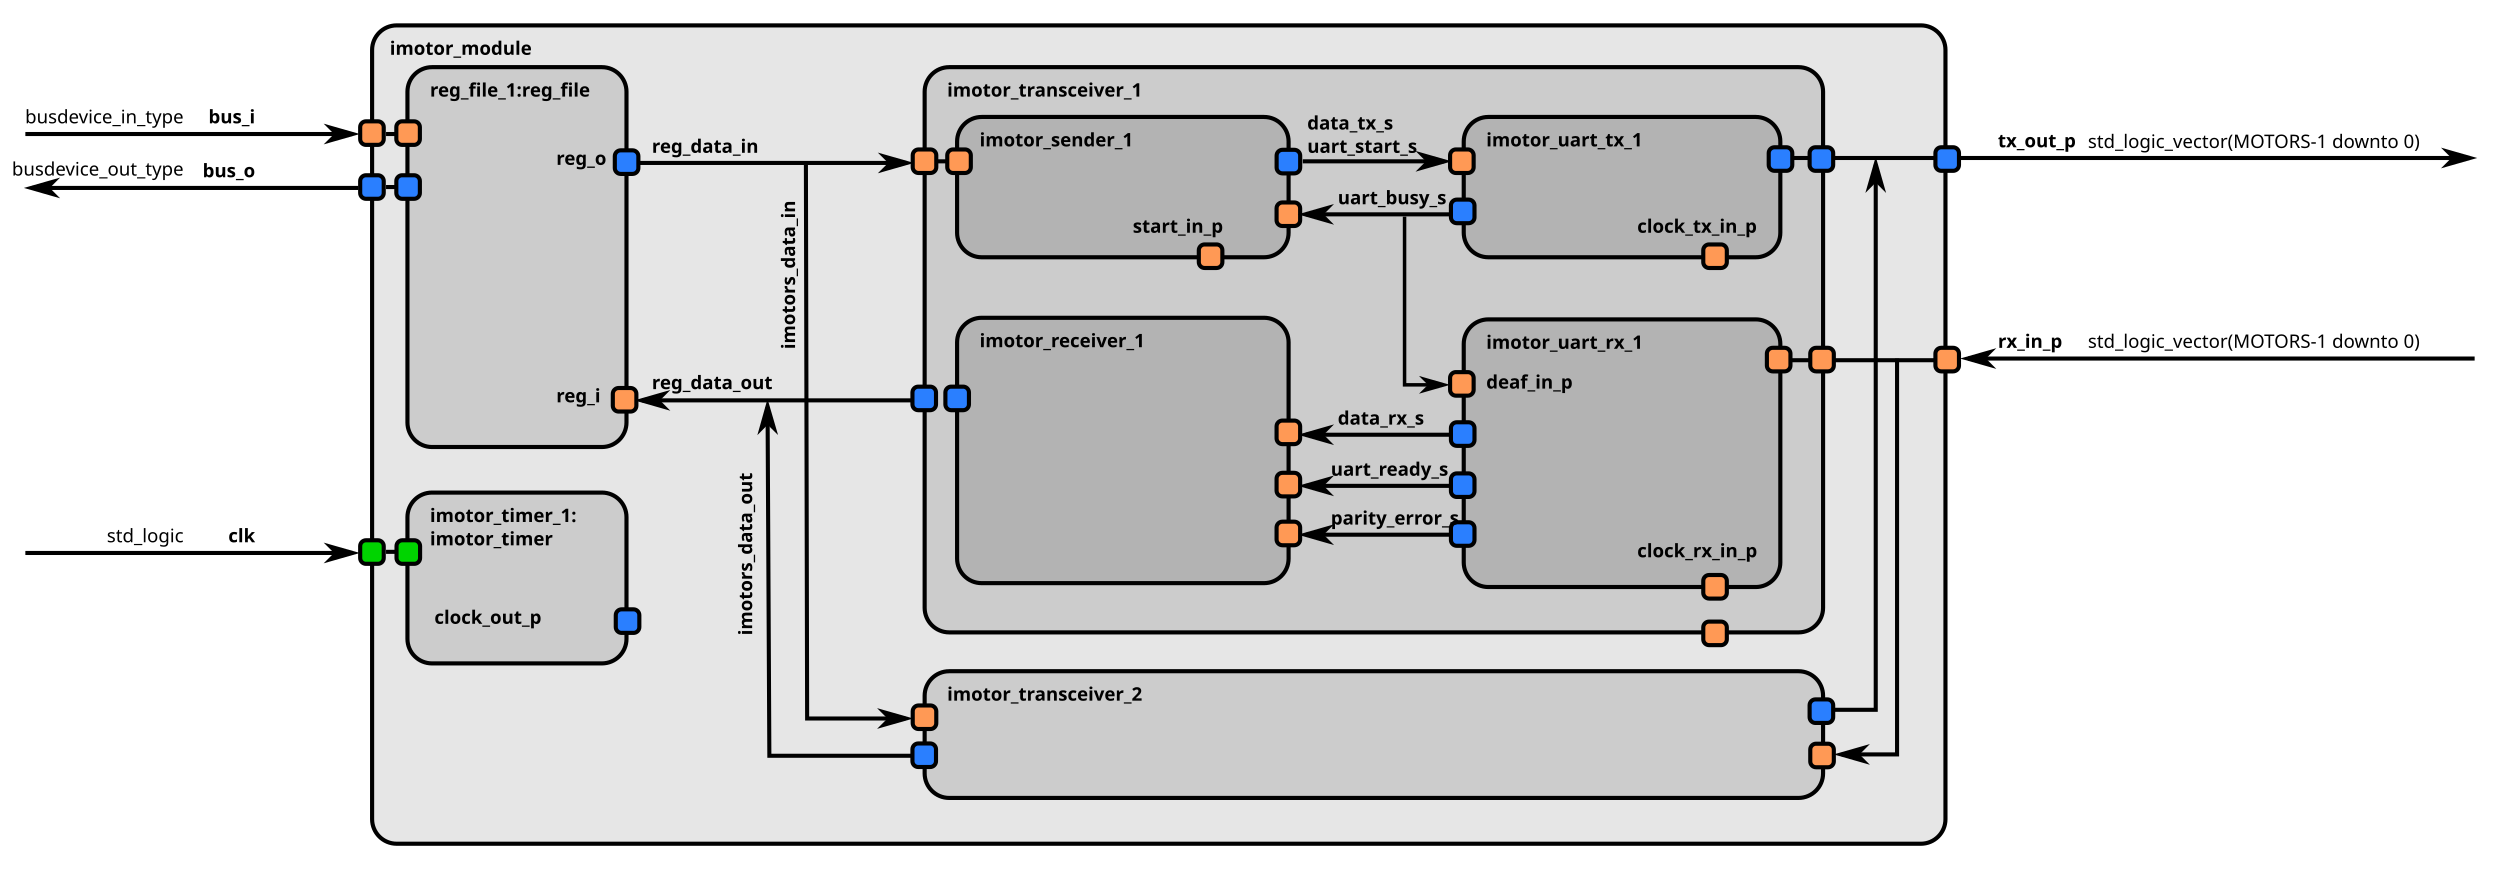
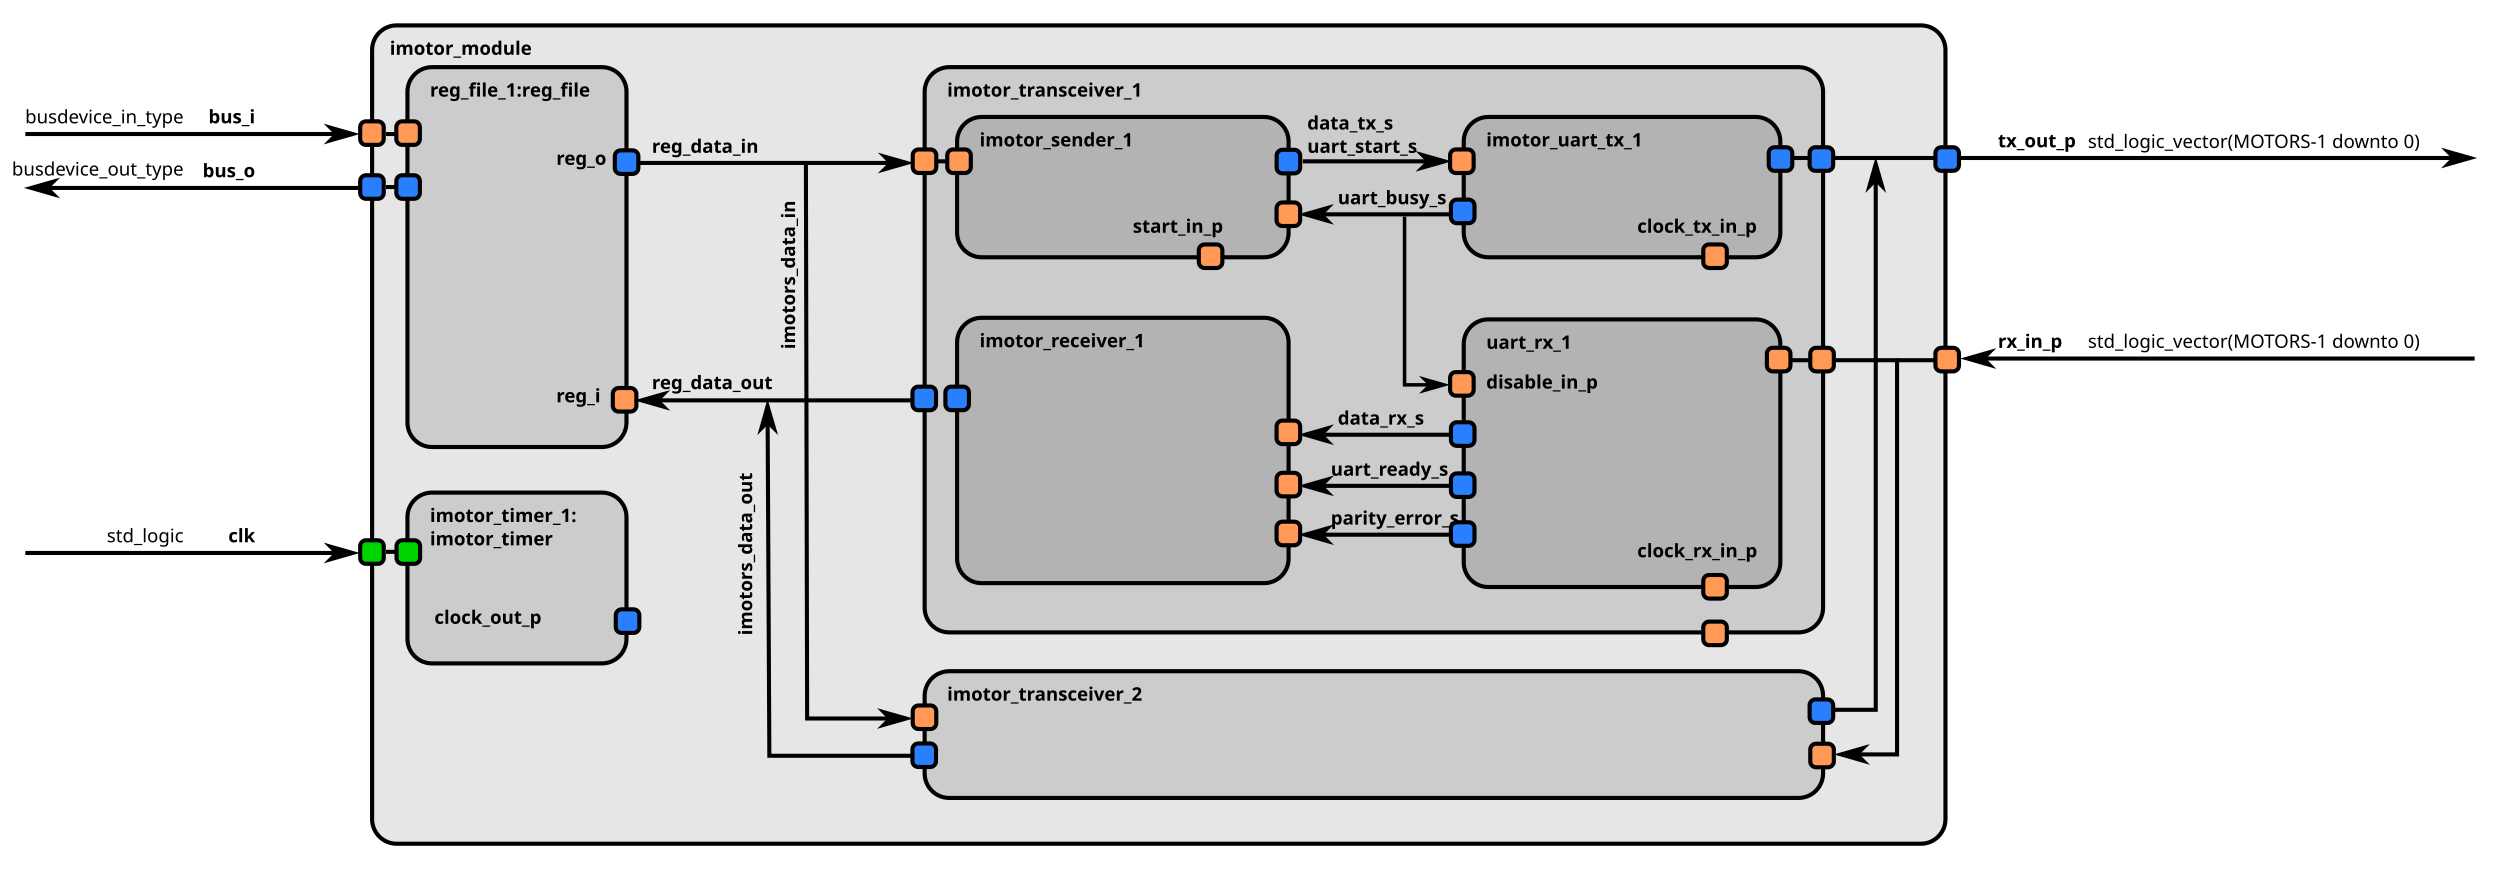
<svg xmlns="http://www.w3.org/2000/svg" width="2144.052" height="745.381" id="svg2" version="1.1">
  <defs id="defs4">
    <marker orient="auto" refY="0" refX="0" id="Arrow1Mstart" style="overflow:visible">
      <path id="path3955" d="M 0,0 5,-5 -12.5,0 5,5 0,0 z" style="fill-rule:evenodd;stroke:#000000;stroke-width:1pt" transform="matrix(0.4,0,0,0.4,4,0)" />
    </marker>
    <marker orient="auto" refY="0" refX="0" id="Arrow1Mend" style="overflow:visible">
      <path id="path3958" d="M 0,0 5,-5 -12.5,0 5,5 0,0 z" style="fill-rule:evenodd;stroke:#000000;stroke-width:1pt" transform="matrix(-0.4,0,0,-0.4,-4,0)" />
    </marker>
  </defs>
  <g id="layer1" transform="translate(291.8439,-6.295844)">
    <rect style="fill:#e6e6e6;fill-opacity:1;stroke:#000000;stroke-width:3.543;stroke-linecap:round;stroke-linejoin:round;stroke-miterlimit:4;stroke-dasharray:none;stroke-dashoffset:0" id="rect2985" width="1349.35" height="701.837" x="27.274" y="28.067" rx="21.071" ry="21.071" />
    <text xml:space="preserve" style="font-size:40px;font-style:normal;font-weight:normal;line-height:125%;letter-spacing:0px;word-spacing:0px;fill:#000000;fill-opacity:1;stroke:none;font-family:Sans" x="42.426" y="53.321" id="text2987">
      <tspan id="tspan2989" x="42.426" y="53.321" style="font-size:16px;font-style:normal;font-variant:normal;font-weight:bold;font-stretch:normal;font-family:Ubuntu;-inkscape-font-specification:Ubuntu Bold">imotor_module</tspan>
    </text>
    <rect style="fill:#ff9955;fill-opacity:1;stroke:#000000;stroke-width:3.543;stroke-linecap:round;stroke-linejoin:round;stroke-miterlimit:4;stroke-dasharray:none;stroke-dashoffset:0" id="rect2991" width="20.203" height="20.203" x="17.046" y="110.35" rx="5" ry="5" />
    <rect ry="5" rx="5" y="156.59" x="17.046" height="20.203" width="20.203" id="rect2993" style="fill:#2a7fff;fill-opacity:1;stroke:#000000;stroke-width:3.543;stroke-linecap:round;stroke-linejoin:round;stroke-miterlimit:4;stroke-dasharray:none;stroke-dashoffset:0" />
    <path style="fill:none;stroke:#000000;stroke-width:3.5;stroke-linecap:butt;stroke-linejoin:miter;stroke-miterlimit:4;stroke-opacity:1;stroke-dasharray:none;marker-start:none;marker-end:url(#Arrow1Mend)" d="m -270.094,121.234 280.026,0" id="path2995" />
    <path id="path4389" d="m 15.555,167.475 -280.026,0" style="fill:none;stroke:#000000;stroke-width:3.5;stroke-linecap:butt;stroke-linejoin:miter;stroke-miterlimit:4;stroke-opacity:1;stroke-dasharray:none;marker-start:none;marker-end:url(#Arrow1Mend)" />
    <text id="text4391" y="112.058" x="-21.01" style="font-size:40px;font-style:normal;font-weight:normal;text-align:end;line-height:125%;letter-spacing:0px;word-spacing:0px;text-anchor:end;fill:#000000;fill-opacity:1;stroke:none;font-family:Sans" xml:space="preserve">
      <tspan style="font-size:16px;font-style:normal;font-variant:normal;font-weight:bold;font-stretch:normal;text-align:end;text-anchor:end;font-family:Ubuntu;-inkscape-font-specification:Ubuntu Bold" y="112.058" x="-21.01" id="tspan4393">bus_i</tspan>
    </text>
    <text xml:space="preserve" style="font-size:40px;font-style:normal;font-weight:normal;text-align:end;line-height:125%;letter-spacing:0px;word-spacing:0px;text-anchor:end;fill:#000000;fill-opacity:1;stroke:none;font-family:Sans" x="-21.01" y="158.298" id="text4395">
      <tspan id="tspan4397" x="-21.01" y="158.298" style="font-size:16px;font-style:normal;font-variant:normal;font-weight:bold;font-stretch:normal;text-align:end;text-anchor:end;font-family:Ubuntu;-inkscape-font-specification:Ubuntu Bold">bus_o</tspan>
    </text>
    <rect ry="5" rx="5" y="304.586" x="1368.012" height="20.203" width="20.203" id="rect4422" style="fill:#ff9955;fill-opacity:1;stroke:#000000;stroke-width:3.543;stroke-linecap:round;stroke-linejoin:round;stroke-miterlimit:4;stroke-dasharray:none;stroke-dashoffset:0" />
    <path style="fill:none;stroke:#000000;stroke-width:3.5;stroke-linecap:butt;stroke-linejoin:miter;stroke-miterlimit:4;stroke-opacity:1;stroke-dasharray:none;marker-start:none;marker-end:url(#Arrow1Mend)" d="m 1830.459,313.789 -434.427,0" id="path4428" />
    <text xml:space="preserve" style="font-size:40px;font-style:normal;font-weight:normal;text-align:start;line-height:125%;letter-spacing:0px;word-spacing:0px;text-anchor:start;fill:#000000;fill-opacity:1;stroke:none;font-family:Sans" x="1421.61" y="132.617" id="text4430">
      <tspan id="tspan4432" x="1421.61" y="132.617" style="font-size:16px;font-style:normal;font-variant:normal;font-weight:bold;font-stretch:normal;text-align:start;text-anchor:start;font-family:Ubuntu;-inkscape-font-specification:Ubuntu Bold">tx_out_p</tspan>
    </text>
    <text id="text4438" y="304.612" x="1421.61" style="font-size:40px;font-style:normal;font-weight:normal;text-align:start;line-height:125%;letter-spacing:0px;word-spacing:0px;text-anchor:start;fill:#000000;fill-opacity:1;stroke:none;font-family:Sans" xml:space="preserve">
      <tspan style="font-size:16px;font-style:normal;font-variant:normal;font-weight:bold;font-stretch:normal;text-align:start;text-anchor:start;font-family:Ubuntu;-inkscape-font-specification:Ubuntu Bold" y="304.612" x="1421.61" id="tspan4440">rx_in_p</tspan>
    </text>
    <text xml:space="preserve" style="font-size:40px;font-style:normal;font-weight:normal;text-align:start;line-height:125%;letter-spacing:0px;word-spacing:0px;text-anchor:start;fill:#000000;fill-opacity:1;stroke:none;font-family:Sans" x="1498.768" y="304.612" id="text4442">
      <tspan id="tspan4444" x="1498.768" y="304.612" style="font-size:16px;font-style:normal;font-variant:normal;font-weight:normal;font-stretch:normal;text-align:start;text-anchor:start;font-family:Ubuntu;-inkscape-font-specification:Ubuntu">std_logic_vector(MOTORS-1 downto 0)</tspan>
    </text>
    <text id="text4446" y="133.222" x="1498.768" style="font-size:40px;font-style:normal;font-weight:normal;text-align:start;line-height:125%;letter-spacing:0px;word-spacing:0px;text-anchor:start;fill:#000000;fill-opacity:1;stroke:none;font-family:Sans" xml:space="preserve">
      <tspan style="font-size:16px;font-style:normal;font-variant:normal;font-weight:normal;font-stretch:normal;text-align:start;text-anchor:start;font-family:Ubuntu;-inkscape-font-specification:Ubuntu" y="133.222" x="1498.768" id="tspan4448">std_logic_vector(MOTORS-1 downto 0)</tspan>
    </text>
    <text xml:space="preserve" style="font-size:40px;font-style:normal;font-weight:normal;text-align:end;line-height:125%;letter-spacing:0px;word-spacing:0px;text-anchor:end;fill:#000000;fill-opacity:1;stroke:none;font-family:Sans" x="-82.389" y="112.058" id="text4450">
      <tspan id="tspan4452" x="-82.389" y="112.058" style="font-size:16px;font-style:normal;font-variant:normal;font-weight:normal;font-stretch:normal;text-align:end;text-anchor:end;font-family:Ubuntu;-inkscape-font-specification:Ubuntu">busdevice_in_type</tspan>
    </text>
    <text id="text4454" y="156.874" x="-82.389" style="font-size:40px;font-style:normal;font-weight:normal;text-align:end;line-height:125%;letter-spacing:0px;word-spacing:0px;text-anchor:end;fill:#000000;fill-opacity:1;stroke:none;font-family:Sans" xml:space="preserve">
      <tspan style="font-size:16px;font-style:normal;font-variant:normal;font-weight:normal;font-stretch:normal;text-align:end;text-anchor:end;font-family:Ubuntu;-inkscape-font-specification:Ubuntu" y="156.874" x="-82.389" id="tspan4456">busdevice_out_type</tspan>
    </text>
    <rect ry="5" rx="5" y="469.647" x="17.046" height="20.203" width="20.203" id="rect4466" style="fill:#00d400;fill-opacity:1;stroke:#000000;stroke-width:3.543;stroke-linecap:round;stroke-linejoin:round;stroke-miterlimit:4;stroke-dasharray:none;stroke-dashoffset:0" />
    <path id="path4468" d="m -270.094,480.532 280.026,0" style="fill:none;stroke:#000000;stroke-width:3.5;stroke-linecap:butt;stroke-linejoin:miter;stroke-miterlimit:4;stroke-opacity:1;stroke-dasharray:none;marker-start:none;marker-end:url(#Arrow1Mend)" />
    <text xml:space="preserve" style="font-size:40px;font-style:normal;font-weight:normal;text-align:end;line-height:125%;letter-spacing:0px;word-spacing:0px;text-anchor:end;fill:#000000;fill-opacity:1;stroke:none;font-family:Sans" x="-21.01" y="471.355" id="text4470">
      <tspan id="tspan4472" x="-21.01" y="471.355" style="font-size:16px;font-style:normal;font-variant:normal;font-weight:bold;font-stretch:normal;text-align:end;text-anchor:end;font-family:Ubuntu;-inkscape-font-specification:Ubuntu Bold">clk</tspan>
    </text>
    <text id="text4474" y="471.355" x="-82.389" style="font-size:40px;font-style:normal;font-weight:normal;text-align:end;line-height:125%;letter-spacing:0px;word-spacing:0px;text-anchor:end;fill:#000000;fill-opacity:1;stroke:none;font-family:Sans" xml:space="preserve">
      <tspan style="font-size:16px;font-style:normal;font-variant:normal;font-weight:normal;font-stretch:normal;text-align:end;text-anchor:end;font-family:Ubuntu;-inkscape-font-specification:Ubuntu" y="471.355" x="-82.389" id="tspan4476">std_logic</tspan>
    </text>
    <rect ry="21.071" rx="21.071" y="63.891" x="57.586" height="325.77" width="187.858" id="rect4478" style="fill:#cccccc;fill-opacity:1;stroke:#000000;stroke-width:3.543;stroke-linecap:round;stroke-linejoin:round;stroke-miterlimit:4;stroke-dasharray:none;stroke-dashoffset:0" />
    <text id="text4480" y="89.145" x="76.872" style="font-size:40px;font-style:normal;font-weight:normal;line-height:125%;letter-spacing:0px;word-spacing:0px;fill:#000000;fill-opacity:1;stroke:none;font-family:Sans" xml:space="preserve">
      <tspan style="font-size:16px;font-style:normal;font-variant:normal;font-weight:bold;font-stretch:normal;font-family:Ubuntu;-inkscape-font-specification:Ubuntu Bold" y="89.145" x="76.872" id="tspan4482">reg_file_1:reg_file</tspan>
    </text>
    <rect ry="5" rx="5" y="110.35" x="48.047" height="20.203" width="20.203" id="rect4484" style="fill:#ff9955;fill-opacity:1;stroke:#000000;stroke-width:3.543;stroke-linecap:round;stroke-linejoin:round;stroke-miterlimit:4;stroke-dasharray:none;stroke-dashoffset:0" />
    <rect style="fill:#2a7fff;fill-opacity:1;stroke:#000000;stroke-width:3.543;stroke-linecap:round;stroke-linejoin:round;stroke-miterlimit:4;stroke-dasharray:none;stroke-dashoffset:0" id="rect4486" width="20.203" height="20.203" x="48.047" y="156.59" rx="5" ry="5" />
    <path id="path4488" d="m 39.227,121.234 9.751,0" style="fill:none;stroke:#000000;stroke-width:3.5;stroke-linecap:butt;stroke-linejoin:miter;stroke-miterlimit:4;stroke-opacity:1;stroke-dasharray:none;marker-start:none;marker-end:none" />
    <path style="fill:none;stroke:#000000;stroke-width:3.5;stroke-linecap:butt;stroke-linejoin:miter;stroke-miterlimit:4;stroke-opacity:1;stroke-dasharray:none;marker-start:none;marker-end:none" d="m 39.227,166.702 9.751,0" id="path4672" />
    <rect style="fill:#cccccc;fill-opacity:1;stroke:#000000;stroke-width:3.543;stroke-linecap:round;stroke-linejoin:round;stroke-miterlimit:4;stroke-dasharray:none;stroke-dashoffset:0" id="rect4674" width="187.858" height="146.505" x="57.586" y="428.741" rx="21.071" ry="21.071" />
    <text xml:space="preserve" style="font-size:40px;font-style:normal;font-weight:normal;line-height:125%;letter-spacing:0px;word-spacing:0px;fill:#000000;fill-opacity:1;stroke:none;font-family:Sans" x="76.872" y="453.995" id="text4676">
      <tspan id="tspan4678" x="76.872" y="453.995" style="font-size:16px;font-style:normal;font-variant:normal;font-weight:bold;font-stretch:normal;font-family:Ubuntu;-inkscape-font-specification:Ubuntu Bold">imotor_timer_1:</tspan>
      <tspan x="76.872" y="473.995" style="font-size:16px;font-style:normal;font-variant:normal;font-weight:bold;font-stretch:normal;font-family:Ubuntu;-inkscape-font-specification:Ubuntu Bold" id="tspan4682">imotor_timer</tspan>
    </text>
    <rect style="fill:#00d400;fill-opacity:1;stroke:#000000;stroke-width:3.543;stroke-linecap:round;stroke-linejoin:round;stroke-miterlimit:4;stroke-dasharray:none;stroke-dashoffset:0" id="rect4680" width="20.203" height="20.203" x="48.223" y="469.647" rx="5" ry="5" />
    <path id="path4684" d="m 39.227,479.563 9.751,0" style="fill:none;stroke:#000000;stroke-width:3.5;stroke-linecap:butt;stroke-linejoin:miter;stroke-miterlimit:4;stroke-opacity:1;stroke-dasharray:none;marker-start:none;marker-end:none" />
    <rect style="fill:#2a7fff;fill-opacity:1;stroke:#000000;stroke-width:3.543;stroke-linecap:round;stroke-linejoin:round;stroke-miterlimit:4;stroke-dasharray:none;stroke-dashoffset:0" id="rect4686" width="20.203" height="20.203" x="236.256" y="528.881" rx="5" ry="5" />
    <text id="text4688" y="541.306" x="224.505" style="font-size:40px;font-style:normal;font-weight:normal;text-align:end;line-height:125%;letter-spacing:0px;word-spacing:0px;text-anchor:end;fill:#000000;fill-opacity:1;stroke:none;font-family:Sans" xml:space="preserve">
      <tspan style="font-size:16px;font-style:normal;font-variant:normal;font-weight:bold;font-stretch:normal;text-align:end;text-anchor:end;font-family:Ubuntu;-inkscape-font-specification:Ubuntu Bold" y="541.306" x="224.505" id="tspan4690">clock_out_p</tspan>
    </text>
    <rect style="fill:#cccccc;fill-opacity:1;stroke:#000000;stroke-width:3.543;stroke-linecap:round;stroke-linejoin:round;stroke-miterlimit:4;stroke-dasharray:none;stroke-dashoffset:0" id="rect4692" width="770.517" height="484.75" x="501.15" y="63.891" rx="21.071" ry="21.071" />
    <text xml:space="preserve" style="font-size:40px;font-style:normal;font-weight:normal;line-height:125%;letter-spacing:0px;word-spacing:0px;fill:#000000;fill-opacity:1;stroke:none;font-family:Sans" x="520.436" y="89.145" id="text4694">
      <tspan id="tspan4696" x="520.436" y="89.145" style="font-size:16px;font-style:normal;font-variant:normal;font-weight:bold;font-stretch:normal;font-family:Ubuntu;-inkscape-font-specification:Ubuntu Bold">imotor_transceiver_1</tspan>
    </text>
    <rect ry="21.071" rx="21.071" y="106.603" x="528.974" height="120.326" width="284.305" id="rect4698" style="fill:#b3b3b3;fill-opacity:1;stroke:#000000;stroke-width:3.543;stroke-linecap:round;stroke-linejoin:round;stroke-miterlimit:4;stroke-dasharray:none;stroke-dashoffset:0" />
    <text id="text4700" y="131.857" x="548.26" style="font-size:40px;font-style:normal;font-weight:normal;line-height:125%;letter-spacing:0px;word-spacing:0px;fill:#000000;fill-opacity:1;stroke:none;font-family:Sans" xml:space="preserve">
      <tspan style="font-size:16px;font-style:normal;font-variant:normal;font-weight:bold;font-stretch:normal;font-family:Ubuntu;-inkscape-font-specification:Ubuntu Bold" y="131.857" x="548.26" id="tspan4702">imotor_sender_1</tspan>
    </text>
    <rect style="fill:#b3b3b3;fill-opacity:1;stroke:#000000;stroke-width:3.543;stroke-linecap:round;stroke-linejoin:round;stroke-miterlimit:4;stroke-dasharray:none;stroke-dashoffset:0" id="rect4704" width="271.518" height="120.326" x="963.485" y="106.603" rx="21.071" ry="21.071" />
    <text xml:space="preserve" style="font-size:40px;font-style:normal;font-weight:normal;line-height:125%;letter-spacing:0px;word-spacing:0px;fill:#000000;fill-opacity:1;stroke:none;font-family:Sans" x="982.771" y="131.857" id="text4706">
      <tspan id="tspan4708" x="982.771" y="131.857" style="font-size:16px;font-style:normal;font-variant:normal;font-weight:bold;font-stretch:normal;font-family:Ubuntu;-inkscape-font-specification:Ubuntu Bold">imotor_uart_tx_1</tspan>
    </text>
    <path id="path4426" d="m 1235.822,141.793 589.974,0" style="fill:none;stroke:#000000;stroke-width:3.5;stroke-linecap:butt;stroke-linejoin:miter;stroke-miterlimit:4;stroke-opacity:1;stroke-dasharray:none;marker-start:none;marker-end:url(#Arrow1Mend)" />
    <rect style="fill:#2a7fff;fill-opacity:1;stroke:#000000;stroke-width:3.543;stroke-linecap:round;stroke-linejoin:round;stroke-miterlimit:4;stroke-dasharray:none;stroke-dashoffset:0" id="rect4424" width="20.203" height="20.203" x="1368.012" y="132.59" rx="5" ry="5" />
    <rect ry="5" rx="5" y="132.59" x="1260.119" height="20.203" width="20.203" id="rect4710" style="fill:#2a7fff;fill-opacity:1;stroke:#000000;stroke-width:3.543;stroke-linecap:round;stroke-linejoin:round;stroke-miterlimit:4;stroke-dasharray:none;stroke-dashoffset:0" />
    <rect style="fill:#2a7fff;fill-opacity:1;stroke:#000000;stroke-width:3.543;stroke-linecap:round;stroke-linejoin:round;stroke-miterlimit:4;stroke-dasharray:none;stroke-dashoffset:0" id="rect4712" width="20.203" height="20.203" x="1225.045" y="132.59" rx="5" ry="5" />
    <rect ry="21.071" rx="21.071" y="280.209" x="963.485" height="229.53" width="271.518" id="rect4714" style="fill:#b3b3b3;fill-opacity:1;stroke:#000000;stroke-width:3.543;stroke-linecap:round;stroke-linejoin:round;stroke-miterlimit:4;stroke-dasharray:none;stroke-dashoffset:0" />
    <text id="text4716" y="305.463" x="982.771" style="font-size:40px;font-style:normal;font-weight:normal;line-height:125%;letter-spacing:0px;word-spacing:0px;fill:#000000;fill-opacity:1;stroke:none;font-family:Sans" xml:space="preserve">
-       <tspan style="font-size:16px;font-style:normal;font-variant:normal;font-weight:bold;font-stretch:normal;font-family:Ubuntu;-inkscape-font-specification:Ubuntu Bold" y="305.463" x="982.771" id="tspan4718">imotor_uart_rx_1</tspan>
+       <tspan style="font-size:16px;font-style:normal;font-variant:normal;font-weight:bold;font-stretch:normal;font-family:Ubuntu;-inkscape-font-specification:Ubuntu Bold" y="305.463" x="982.771" id="tspan4718">uart_rx_1</tspan>
    </text>
    <rect ry="5" rx="5" y="304.586" x="1223.476" height="20.203" width="20.203" id="rect4722" style="fill:#ff9955;fill-opacity:1;stroke:#000000;stroke-width:3.543;stroke-linecap:round;stroke-linejoin:round;stroke-miterlimit:4;stroke-dasharray:none;stroke-dashoffset:0" />
    <rect style="fill:#b3b3b3;fill-opacity:1;stroke:#000000;stroke-width:3.543;stroke-linecap:round;stroke-linejoin:round;stroke-miterlimit:4;stroke-dasharray:none;stroke-dashoffset:0" id="rect4724" width="284.305" height="227.582" x="528.974" y="278.831" rx="21.071" ry="21.071" />
    <text xml:space="preserve" style="font-size:40px;font-style:normal;font-weight:normal;line-height:125%;letter-spacing:0px;word-spacing:0px;fill:#000000;fill-opacity:1;stroke:none;font-family:Sans" x="548.26" y="304.085" id="text4726">
      <tspan id="tspan4728" x="548.26" y="304.085" style="font-size:16px;font-style:normal;font-variant:normal;font-weight:bold;font-stretch:normal;font-family:Ubuntu;-inkscape-font-specification:Ubuntu Bold">imotor_receiver_1</tspan>
    </text>
    <rect ry="5" rx="5" y="135.234" x="235.431" height="20.203" width="20.203" id="rect4730" style="fill:#2a7fff;fill-opacity:1;stroke:#000000;stroke-width:3.543;stroke-linecap:round;stroke-linejoin:round;stroke-miterlimit:4;stroke-dasharray:none;stroke-dashoffset:0" />
    <rect ry="5" rx="5" y="134.462" x="490.923" height="20.203" width="20.203" id="rect4732" style="fill:#ff9955;fill-opacity:1;stroke:#000000;stroke-width:3.543;stroke-linecap:round;stroke-linejoin:round;stroke-miterlimit:4;stroke-dasharray:none;stroke-dashoffset:0" />
    <rect style="fill:#ff9955;fill-opacity:1;stroke:#000000;stroke-width:3.543;stroke-linecap:round;stroke-linejoin:round;stroke-miterlimit:4;stroke-dasharray:none;stroke-dashoffset:0" id="rect4734" width="20.203" height="20.203" x="520.546" y="134.462" rx="5" ry="5" />
    <path style="fill:none;stroke:#000000;stroke-width:3.5;stroke-linecap:butt;stroke-linejoin:miter;stroke-miterlimit:4;stroke-opacity:1;stroke-dasharray:none;marker-start:none;marker-end:none" d="m 511.726,144.657 9.751,0" id="path4736" />
    <path id="path4738" d="m 256.234,146.035 228.935,0" style="fill:none;stroke:#000000;stroke-width:3.5;stroke-linecap:butt;stroke-linejoin:miter;stroke-miterlimit:4;stroke-opacity:1;stroke-dasharray:none;marker-start:none;marker-end:url(#Arrow1Mend)" />
    <text xml:space="preserve" style="font-size:40px;font-style:normal;font-weight:normal;line-height:125%;letter-spacing:0px;word-spacing:0px;fill:#000000;fill-opacity:1;stroke:none;font-family:Sans" x="267.184" y="137.368" id="text4740">
      <tspan id="tspan4742" x="267.184" y="137.368" style="font-size:16px;font-style:normal;font-variant:normal;font-weight:bold;font-stretch:normal;font-family:Ubuntu;-inkscape-font-specification:Ubuntu Bold">reg_data_in</tspan>
    </text>
    <text xml:space="preserve" style="font-size:40px;font-style:normal;font-weight:normal;line-height:125%;letter-spacing:0px;word-spacing:0px;fill:#000000;fill-opacity:1;stroke:none;font-family:Sans" x="185.204" y="147.702" id="text4744">
      <tspan id="tspan4746" x="185.204" y="147.702" style="font-size:16px;font-style:normal;font-variant:normal;font-weight:bold;font-stretch:normal;font-family:Ubuntu;-inkscape-font-specification:Ubuntu Bold">reg_o</tspan>
    </text>
    <rect ry="5" rx="5" y="134.782" x="803.012" height="20.203" width="20.203" id="rect4748" style="fill:#2a7fff;fill-opacity:1;stroke:#000000;stroke-width:3.543;stroke-linecap:round;stroke-linejoin:round;stroke-miterlimit:4;stroke-dasharray:none;stroke-dashoffset:0" />
    <rect style="fill:#ff9955;fill-opacity:1;stroke:#000000;stroke-width:3.543;stroke-linecap:round;stroke-linejoin:round;stroke-miterlimit:4;stroke-dasharray:none;stroke-dashoffset:0" id="rect4752" width="20.203" height="20.203" x="951.778" y="134.462" rx="5" ry="5" />
    <path id="path4754" d="m 825.439,144.657 120.908,0" style="fill:none;stroke:#000000;stroke-width:3.5;stroke-linecap:butt;stroke-linejoin:miter;stroke-miterlimit:4;stroke-opacity:1;stroke-dasharray:none;marker-start:none;marker-end:url(#Arrow1Mend)" />
    <text id="text4756" y="117.39" x="829.277" style="font-size:40px;font-style:normal;font-weight:normal;line-height:125%;letter-spacing:0px;word-spacing:0px;fill:#000000;fill-opacity:1;stroke:none;font-family:Sans" xml:space="preserve">
      <tspan style="font-size:16px;font-style:normal;font-variant:normal;font-weight:bold;font-stretch:normal;font-family:Ubuntu;-inkscape-font-specification:Ubuntu Bold" y="117.39" x="829.277" id="tspan4758">data_tx_s</tspan>
      <tspan style="font-size:16px;font-style:normal;font-variant:normal;font-weight:bold;font-stretch:normal;font-family:Ubuntu;-inkscape-font-specification:Ubuntu Bold" y="137.39" x="829.277" id="tspan4942">uart_start_s</tspan>
    </text>
    <rect style="fill:#2a7fff;fill-opacity:1;stroke:#000000;stroke-width:3.543;stroke-linecap:round;stroke-linejoin:round;stroke-miterlimit:4;stroke-dasharray:none;stroke-dashoffset:0" id="rect4944" width="20.203" height="20.203" x="952.505" y="177.495" rx="5" ry="5" />
    <rect ry="5" rx="5" y="179.93" x="802.974" height="20.203" width="20.203" id="rect4946" style="fill:#ff9955;fill-opacity:1;stroke:#000000;stroke-width:3.543;stroke-linecap:round;stroke-linejoin:round;stroke-miterlimit:4;stroke-dasharray:none;stroke-dashoffset:0" />
    <path style="fill:none;stroke:#000000;stroke-width:3.5;stroke-linecap:butt;stroke-linejoin:miter;stroke-miterlimit:4;stroke-opacity:1;stroke-dasharray:none;marker-start:none;marker-end:url(#Arrow1Mend)" d="m 951.728,190.125 -123.663,0" id="path4948" />
    <text xml:space="preserve" style="font-size:40px;font-style:normal;font-weight:normal;line-height:125%;letter-spacing:0px;word-spacing:0px;fill:#000000;fill-opacity:1;stroke:none;font-family:Sans" x="855.456" y="181.459" id="text4950">
      <tspan id="tspan4954" x="855.456" y="181.459" style="font-size:16px;font-style:normal;font-variant:normal;font-weight:bold;font-stretch:normal;font-family:Ubuntu;-inkscape-font-specification:Ubuntu Bold">uart_busy_s</tspan>
    </text>
    <rect ry="5" rx="5" y="325.418" x="951.778" height="20.203" width="20.203" id="rect4958" style="fill:#ff9955;fill-opacity:1;stroke:#000000;stroke-width:3.543;stroke-linecap:round;stroke-linejoin:round;stroke-miterlimit:4;stroke-dasharray:none;stroke-dashoffset:0" />
    <text xml:space="preserve" style="font-size:40px;font-style:normal;font-weight:normal;line-height:125%;letter-spacing:0px;word-spacing:0px;fill:#000000;fill-opacity:1;stroke:none;font-family:Sans" x="982.771" y="339.562" id="text4960">
-       <tspan id="tspan4962" x="982.771" y="339.562" style="font-size:16px;font-style:normal;font-variant:normal;font-weight:bold;font-stretch:normal;font-family:Ubuntu;-inkscape-font-specification:Ubuntu Bold">deaf_in_p</tspan>
+       <tspan id="tspan4962" x="982.771" y="339.562" style="font-size:16px;font-style:normal;font-variant:normal;font-weight:bold;font-stretch:normal;font-family:Ubuntu;-inkscape-font-specification:Ubuntu Bold">disable_in_p</tspan>
    </text>
    <path style="fill:none;stroke:#000000;stroke-width:3;stroke-linecap:butt;stroke-linejoin:miter;stroke-miterlimit:4;stroke-opacity:1;stroke-dasharray:none;marker-end:url(#Arrow1Mend)" d="m 912.734,192.084 0,144.258 33.125,0" id="path4964" />
    <rect ry="5" rx="5" y="368.451" x="952.505" height="20.203" width="20.203" id="rect5148" style="fill:#2a7fff;fill-opacity:1;stroke:#000000;stroke-width:3.543;stroke-linecap:round;stroke-linejoin:round;stroke-miterlimit:4;stroke-dasharray:none;stroke-dashoffset:0" />
    <rect style="fill:#2a7fff;fill-opacity:1;stroke:#000000;stroke-width:3.543;stroke-linecap:round;stroke-linejoin:round;stroke-miterlimit:4;stroke-dasharray:none;stroke-dashoffset:0" id="rect5150" width="20.203" height="20.203" x="952.505" y="412.293" rx="5" ry="5" />
    <path id="path5152" d="m 951.728,379.133 -123.663,0" style="fill:none;stroke:#000000;stroke-width:3.5;stroke-linecap:butt;stroke-linejoin:miter;stroke-miterlimit:4;stroke-opacity:1;stroke-dasharray:none;marker-start:none;marker-end:url(#Arrow1Mend)" />
    <text id="text5154" y="370.466" x="855.456" style="font-size:40px;font-style:normal;font-weight:normal;line-height:125%;letter-spacing:0px;word-spacing:0px;fill:#000000;fill-opacity:1;stroke:none;font-family:Sans" xml:space="preserve">
      <tspan style="font-size:16px;font-style:normal;font-variant:normal;font-weight:bold;font-stretch:normal;font-family:Ubuntu;-inkscape-font-specification:Ubuntu Bold" y="370.466" x="855.456" id="tspan5156">data_rx_s</tspan>
    </text>
    <path style="fill:none;stroke:#000000;stroke-width:3.5;stroke-linecap:butt;stroke-linejoin:miter;stroke-miterlimit:4;stroke-opacity:1;stroke-dasharray:none;marker-start:none;marker-end:url(#Arrow1Mend)" d="m 951.728,422.975 -123.663,0" id="path5158" />
    <text xml:space="preserve" style="font-size:40px;font-style:normal;font-weight:normal;line-height:125%;letter-spacing:0px;word-spacing:0px;fill:#000000;fill-opacity:1;stroke:none;font-family:Sans" x="849.456" y="414.308" id="text5160">
      <tspan id="tspan5162" x="849.456" y="414.308" style="font-size:16px;font-style:normal;font-variant:normal;font-weight:bold;font-stretch:normal;font-family:Ubuntu;-inkscape-font-specification:Ubuntu Bold">uart_ready_s</tspan>
    </text>
    <rect ry="5" rx="5" y="454.187" x="952.505" height="20.203" width="20.203" id="rect5164" style="fill:#2a7fff;fill-opacity:1;stroke:#000000;stroke-width:3.543;stroke-linecap:round;stroke-linejoin:round;stroke-miterlimit:4;stroke-dasharray:none;stroke-dashoffset:0" />
    <path id="path5166" d="m 951.728,464.869 -123.663,0" style="fill:none;stroke:#000000;stroke-width:3.5;stroke-linecap:butt;stroke-linejoin:miter;stroke-miterlimit:4;stroke-opacity:1;stroke-dasharray:none;marker-start:none;marker-end:url(#Arrow1Mend)" />
    <text id="text5168" y="456.202" x="849.456" style="font-size:40px;font-style:normal;font-weight:normal;line-height:125%;letter-spacing:0px;word-spacing:0px;fill:#000000;fill-opacity:1;stroke:none;font-family:Sans" xml:space="preserve">
      <tspan style="font-size:16px;font-style:normal;font-variant:normal;font-weight:bold;font-stretch:normal;font-family:Ubuntu;-inkscape-font-specification:Ubuntu Bold" y="456.202" x="849.456" id="tspan5170">parity_error_s</tspan>
    </text>
    <rect style="fill:#ff9955;fill-opacity:1;stroke:#000000;stroke-width:3.543;stroke-linecap:round;stroke-linejoin:round;stroke-miterlimit:4;stroke-dasharray:none;stroke-dashoffset:0" id="rect5172" width="20.203" height="20.203" x="802.974" y="366.989" rx="5" ry="5" />
    <rect ry="5" rx="5" y="411.805" x="802.974" height="20.203" width="20.203" id="rect5174" style="fill:#ff9955;fill-opacity:1;stroke:#000000;stroke-width:3.543;stroke-linecap:round;stroke-linejoin:round;stroke-miterlimit:4;stroke-dasharray:none;stroke-dashoffset:0" />
    <rect style="fill:#ff9955;fill-opacity:1;stroke:#000000;stroke-width:3.543;stroke-linecap:round;stroke-linejoin:round;stroke-miterlimit:4;stroke-dasharray:none;stroke-dashoffset:0" id="rect5176" width="20.203" height="20.203" x="802.974" y="453.699" rx="5" ry="5" />
    <rect style="fill:#2a7fff;fill-opacity:1;stroke:#000000;stroke-width:3.543;stroke-linecap:round;stroke-linejoin:round;stroke-miterlimit:4;stroke-dasharray:none;stroke-dashoffset:0" id="rect5178" width="20.203" height="20.203" x="518.943" y="337.882" rx="5" ry="5" />
    <rect ry="5" rx="5" y="337.882" x="490.689" height="20.203" width="20.203" id="rect5180" style="fill:#2a7fff;fill-opacity:1;stroke:#000000;stroke-width:3.543;stroke-linecap:round;stroke-linejoin:round;stroke-miterlimit:4;stroke-dasharray:none;stroke-dashoffset:0" />
    <path style="fill:none;stroke:#000000;stroke-width:3.5;stroke-linecap:butt;stroke-linejoin:miter;stroke-miterlimit:4;stroke-opacity:1;stroke-dasharray:none;marker-start:none;marker-end:url(#Arrow1Mend)" d="m 491.691,349.657 -232.833,0" id="path5182" />
    <rect style="fill:#ff9955;fill-opacity:1;stroke:#000000;stroke-width:3.543;stroke-linecap:round;stroke-linejoin:round;stroke-miterlimit:4;stroke-dasharray:none;stroke-dashoffset:0" id="rect5184" width="20.203" height="20.203" x="233.716" y="339.058" rx="5" ry="5" />
    <text id="text5186" y="351.324" x="185.204" style="font-size:40px;font-style:normal;font-weight:normal;line-height:125%;letter-spacing:0px;word-spacing:0px;fill:#000000;fill-opacity:1;stroke:none;font-family:Sans" xml:space="preserve">
      <tspan style="font-size:16px;font-style:normal;font-variant:normal;font-weight:bold;font-stretch:normal;font-family:Ubuntu;-inkscape-font-specification:Ubuntu Bold" y="351.324" x="185.204" id="tspan5188">reg_i</tspan>
    </text>
    <text id="text5190" y="340.016" x="267.184" style="font-size:40px;font-style:normal;font-weight:normal;line-height:125%;letter-spacing:0px;word-spacing:0px;fill:#000000;fill-opacity:1;stroke:none;font-family:Sans" xml:space="preserve">
      <tspan style="font-size:16px;font-style:normal;font-variant:normal;font-weight:bold;font-stretch:normal;font-family:Ubuntu;-inkscape-font-specification:Ubuntu Bold" y="340.016" x="267.184" id="tspan5192">reg_data_out</tspan>
    </text>
    <text xml:space="preserve" style="font-size:40px;font-style:normal;font-weight:normal;line-height:125%;letter-spacing:0px;word-spacing:0px;fill:#000000;fill-opacity:1;stroke:none;font-family:Sans" x="-551.146" y="353.216" id="text5194" transform="matrix(0,-1,1,0,0,0)">
      <tspan id="tspan5196" x="-551.146" y="353.216" style="font-size:16px;font-style:normal;font-variant:normal;font-weight:bold;font-stretch:normal;font-family:Ubuntu;-inkscape-font-specification:Ubuntu Bold">imotors_data_out</tspan>
    </text>
    <text id="text5198" y="390.011" x="-305.771" style="font-size:40px;font-style:normal;font-weight:normal;line-height:125%;letter-spacing:0px;word-spacing:0px;fill:#000000;fill-opacity:1;stroke:none;font-family:Sans" xml:space="preserve" transform="matrix(0,-1,1,0,0,0)">
      <tspan style="font-size:16px;font-style:normal;font-variant:normal;font-weight:bold;font-stretch:normal;font-family:Ubuntu;-inkscape-font-specification:Ubuntu Bold" y="390.011" x="-305.771" id="tspan5200">imotors_data_in</tspan>
    </text>
    <rect style="fill:#ff9955;fill-opacity:1;stroke:#000000;stroke-width:3.543;stroke-linecap:round;stroke-linejoin:round;stroke-miterlimit:4;stroke-dasharray:none;stroke-dashoffset:0" id="rect5202" width="20.203" height="20.203" x="1168.917" y="215.927" rx="5" ry="5" />
    <rect ry="5" rx="5" y="499.439" x="1168.917" height="20.203" width="20.203" id="rect5204" style="fill:#ff9955;fill-opacity:1;stroke:#000000;stroke-width:3.543;stroke-linecap:round;stroke-linejoin:round;stroke-miterlimit:4;stroke-dasharray:none;stroke-dashoffset:0" />
    <text id="text5206" y="205.913" x="1112.286" style="font-size:40px;font-style:normal;font-weight:normal;line-height:125%;letter-spacing:0px;word-spacing:0px;fill:#000000;fill-opacity:1;stroke:none;font-family:Sans" xml:space="preserve">
      <tspan style="font-size:16px;font-style:normal;font-variant:normal;font-weight:bold;font-stretch:normal;font-family:Ubuntu;-inkscape-font-specification:Ubuntu Bold" y="205.913" x="1112.286" id="tspan5208">clock_tx_in_p</tspan>
    </text>
    <text xml:space="preserve" style="font-size:40px;font-style:normal;font-weight:normal;line-height:125%;letter-spacing:0px;word-spacing:0px;fill:#000000;fill-opacity:1;stroke:none;font-family:Sans" x="1112.286" y="484.233" id="text5210">
      <tspan id="tspan5212" x="1112.286" y="484.233" style="font-size:16px;font-style:normal;font-variant:normal;font-weight:bold;font-stretch:normal;font-family:Ubuntu;-inkscape-font-specification:Ubuntu Bold">clock_rx_in_p</tspan>
    </text>
    <rect ry="5" rx="5" y="215.927" x="736.281" height="20.203" width="20.203" id="rect5214" style="fill:#ff9955;fill-opacity:1;stroke:#000000;stroke-width:3.543;stroke-linecap:round;stroke-linejoin:round;stroke-miterlimit:4;stroke-dasharray:none;stroke-dashoffset:0" />
    <text xml:space="preserve" style="font-size:40px;font-style:normal;font-weight:normal;line-height:125%;letter-spacing:0px;word-spacing:0px;fill:#000000;fill-opacity:1;stroke:none;font-family:Sans" x="679.65" y="205.913" id="text5216">
      <tspan id="tspan5218" x="679.65" y="205.913" style="font-size:16px;font-style:normal;font-variant:normal;font-weight:bold;font-stretch:normal;font-family:Ubuntu;-inkscape-font-specification:Ubuntu Bold">start_in_p</tspan>
    </text>
    <rect ry="21.071" rx="21.071" y="581.952" x="501.15" height="108.675" width="770.517" id="rect5220" style="fill:#cccccc;fill-opacity:1;stroke:#000000;stroke-width:3.543;stroke-linecap:round;stroke-linejoin:round;stroke-miterlimit:4;stroke-dasharray:none;stroke-dashoffset:0" />
    <text id="text5222" y="607.206" x="520.436" style="font-size:40px;font-style:normal;font-weight:normal;line-height:125%;letter-spacing:0px;word-spacing:0px;fill:#000000;fill-opacity:1;stroke:none;font-family:Sans" xml:space="preserve">
      <tspan style="font-size:16px;font-style:normal;font-variant:normal;font-weight:bold;font-stretch:normal;font-family:Ubuntu;-inkscape-font-specification:Ubuntu Bold" y="607.206" x="520.436" id="tspan5224">imotor_transceiver_2</tspan>
    </text>
    <rect style="fill:#2a7fff;fill-opacity:1;stroke:#000000;stroke-width:3.543;stroke-linecap:round;stroke-linejoin:round;stroke-miterlimit:4;stroke-dasharray:none;stroke-dashoffset:0" id="rect5226" width="20.203" height="20.203" x="1260.119" y="606.117" rx="5" ry="5" />
    <rect ry="5" rx="5" y="644.113" x="1260.677" height="20.203" width="20.203" id="rect5228" style="fill:#ff9955;fill-opacity:1;stroke:#000000;stroke-width:3.543;stroke-linecap:round;stroke-linejoin:round;stroke-miterlimit:4;stroke-dasharray:none;stroke-dashoffset:0" />
    <path style="fill:none;stroke:#000000;stroke-width:3.5;stroke-linecap:butt;stroke-linejoin:miter;stroke-miterlimit:4;stroke-opacity:1;stroke-dasharray:none;marker-start:none;marker-end:url(#Arrow1Mend)" d="m 1281.374,615.031 35.449,0 0,-467.453" id="path5230" />
    <path style="fill:none;stroke:#000000;stroke-width:3.5;stroke-linecap:butt;stroke-linejoin:miter;stroke-miterlimit:4;stroke-opacity:1;stroke-dasharray:none;marker-start:url(#Arrow1Mstart);marker-end:none" d="m 1287.621,653.297 47.487,0 0,-339.447" id="path5232" />
    <path style="fill:none;stroke:#000000;stroke-width:3.5;stroke-linecap:butt;stroke-linejoin:miter;stroke-miterlimit:4;stroke-opacity:1;stroke-dasharray:none" d="m 1366.799,315.228 -123.781,0" id="path5234" />
    <rect style="fill:#ff9955;fill-opacity:1;stroke:#000000;stroke-width:3.543;stroke-linecap:round;stroke-linejoin:round;stroke-miterlimit:4;stroke-dasharray:none;stroke-dashoffset:0" id="rect4720" width="20.203" height="20.203" x="1260.677" y="304.586" rx="5" ry="5" />
    <rect style="fill:#ff9955;fill-opacity:1;stroke:#000000;stroke-width:3.543;stroke-linecap:round;stroke-linejoin:round;stroke-miterlimit:4;stroke-dasharray:none;stroke-dashoffset:0" id="rect5236" width="20.203" height="20.203" x="1168.917" y="539.382" rx="5" ry="5" />
    <rect style="fill:#2a7fff;fill-opacity:1;stroke:#000000;stroke-width:3.543;stroke-linecap:round;stroke-linejoin:round;stroke-miterlimit:4;stroke-dasharray:none;stroke-dashoffset:0" id="rect6704" width="20.203" height="20.203" x="490.689" y="643.903" rx="5" ry="5" />
    <rect style="fill:#ff9955;fill-opacity:1;stroke:#000000;stroke-width:3.543;stroke-linecap:round;stroke-linejoin:round;stroke-miterlimit:4;stroke-dasharray:none;stroke-dashoffset:0" id="rect6706" width="20.203" height="20.203" x="490.923" y="611.315" rx="5" ry="5" />
    <path id="path6708" d="m 491.691,654.45 -123.719,0 -1.542,-299.196" style="fill:none;stroke:#000000;stroke-width:3.5;stroke-linecap:butt;stroke-linejoin:miter;stroke-miterlimit:4;stroke-opacity:1;stroke-dasharray:none;marker-start:none;marker-end:url(#Arrow1Mend)" />
    <path style="fill:none;stroke:#000000;stroke-width:3.5;stroke-linecap:butt;stroke-linejoin:miter;stroke-miterlimit:4;stroke-opacity:1;stroke-dasharray:none;marker-start:url(#Arrow1Mstart);marker-end:none" d="m 484.552,622.496 -84.181,0 -1.05,-474.676" id="path6710" />
  </g>
</svg>
